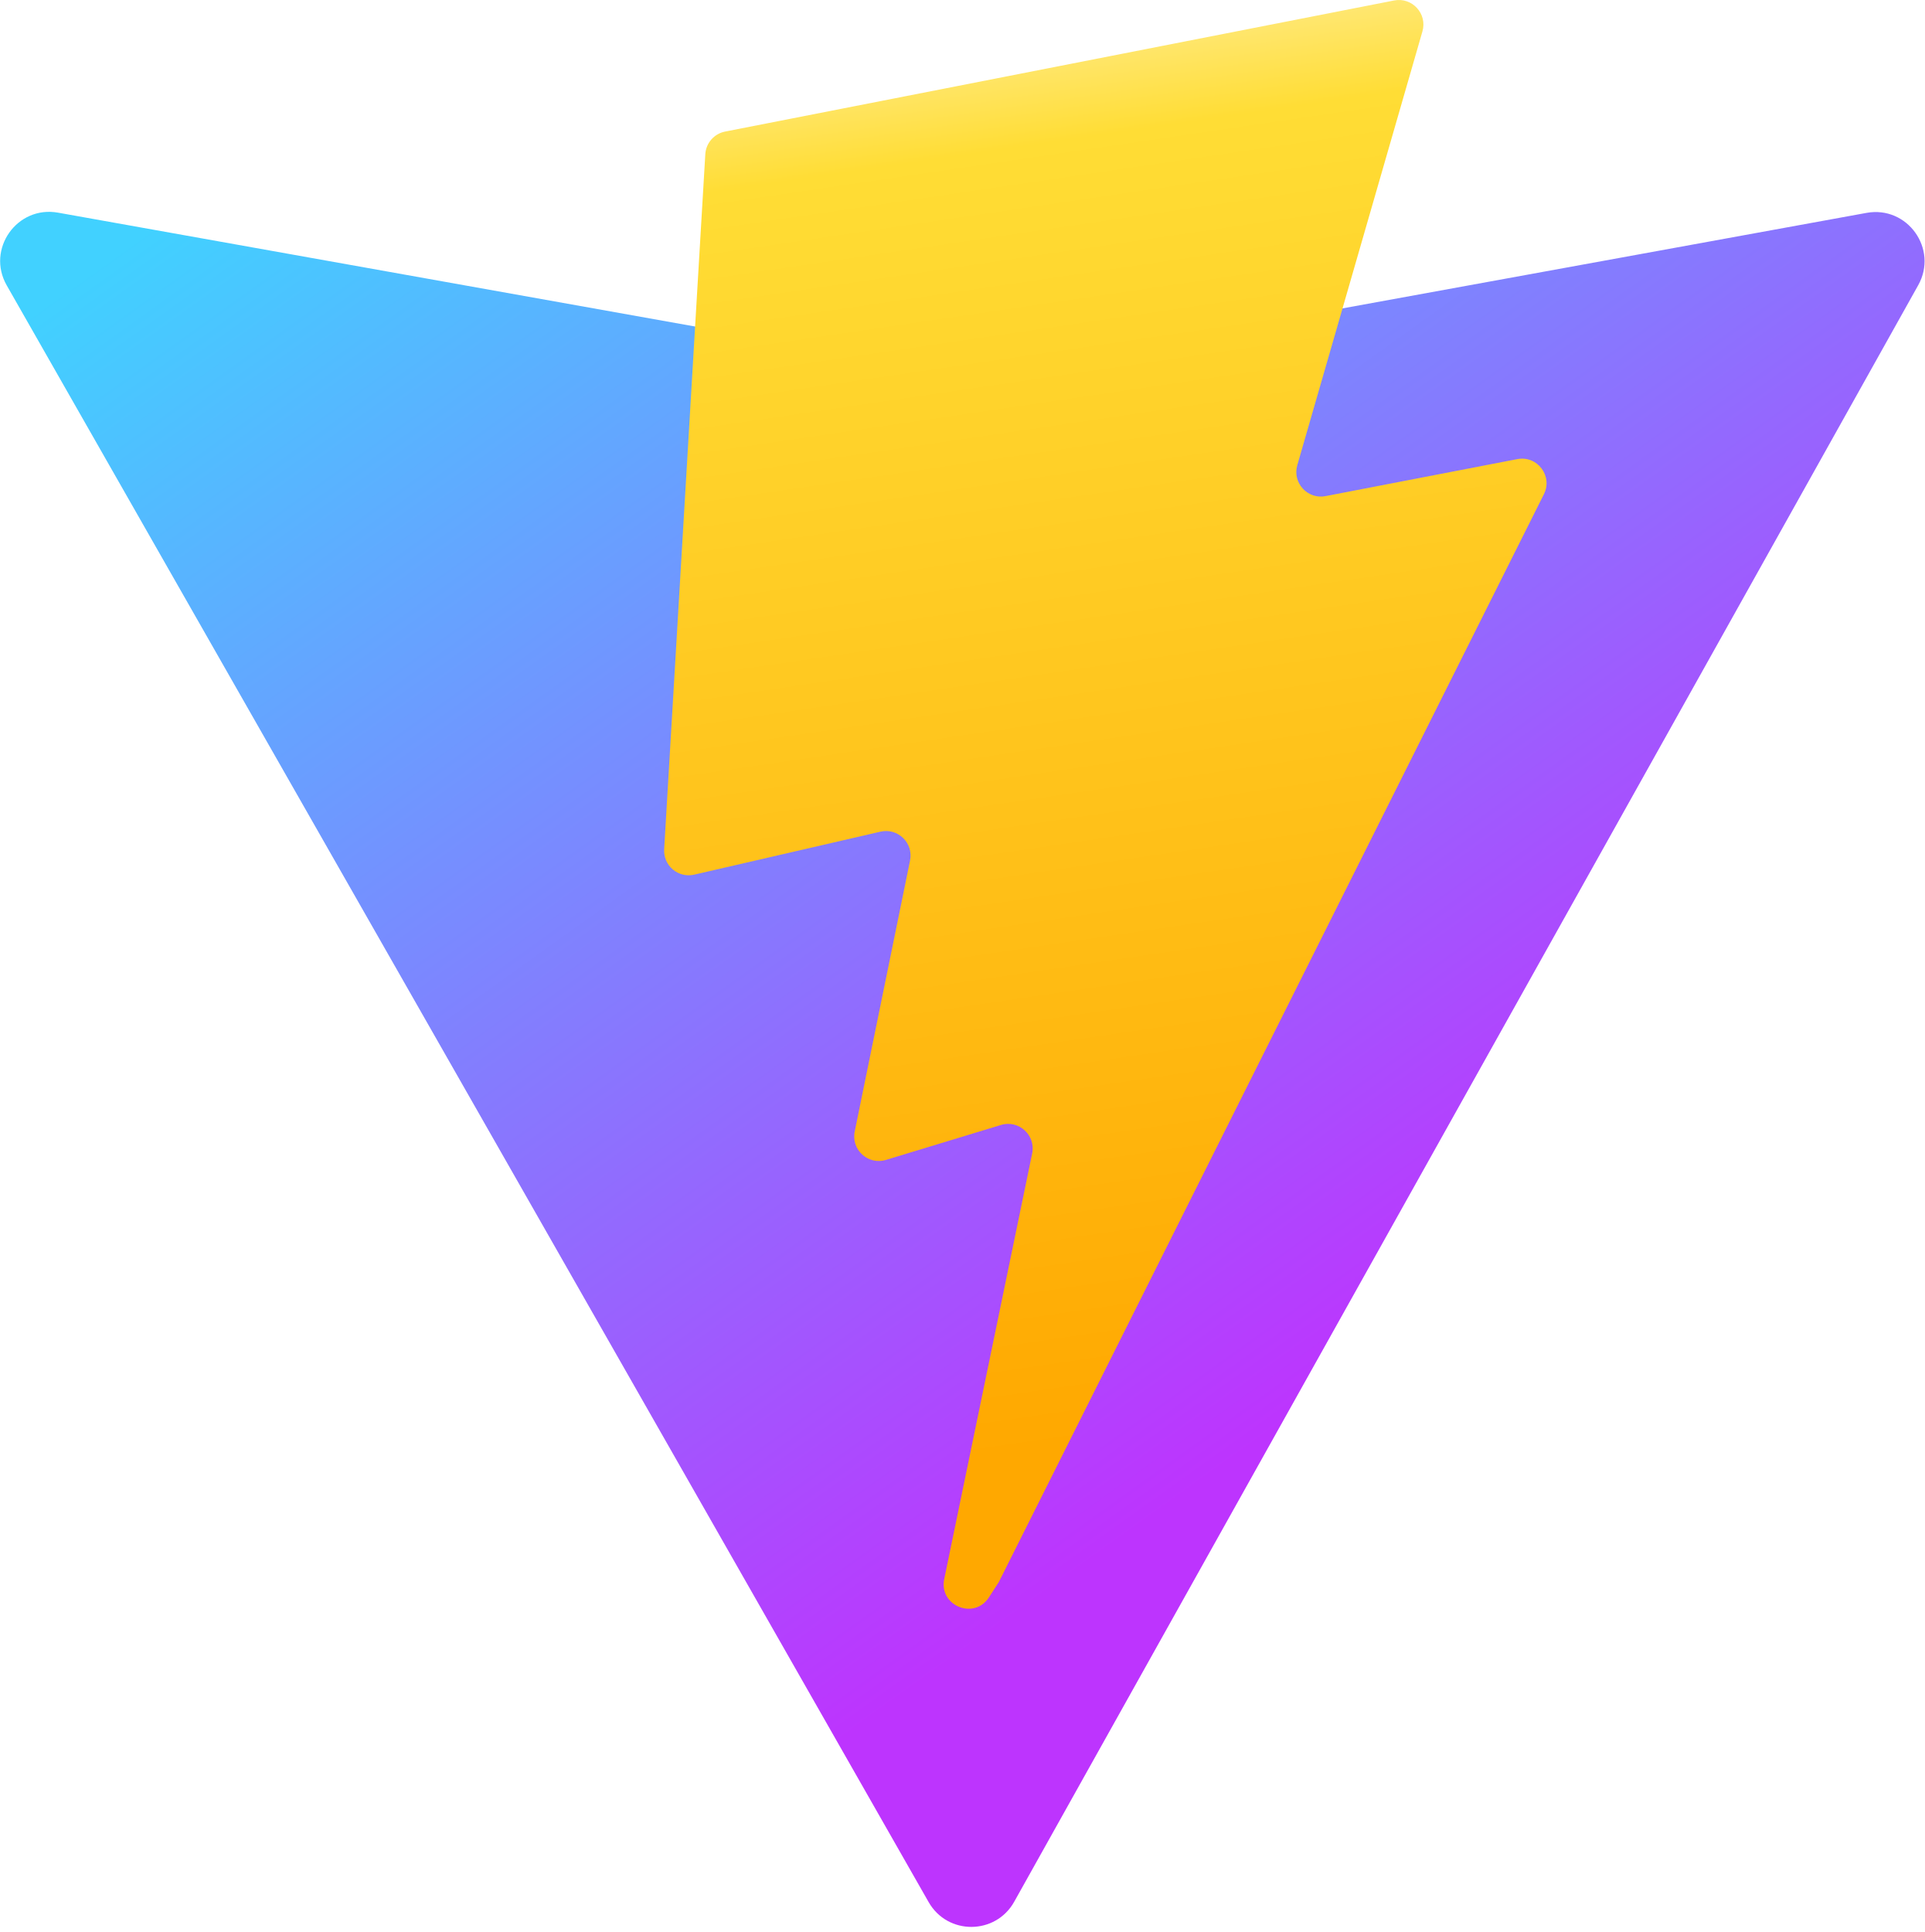
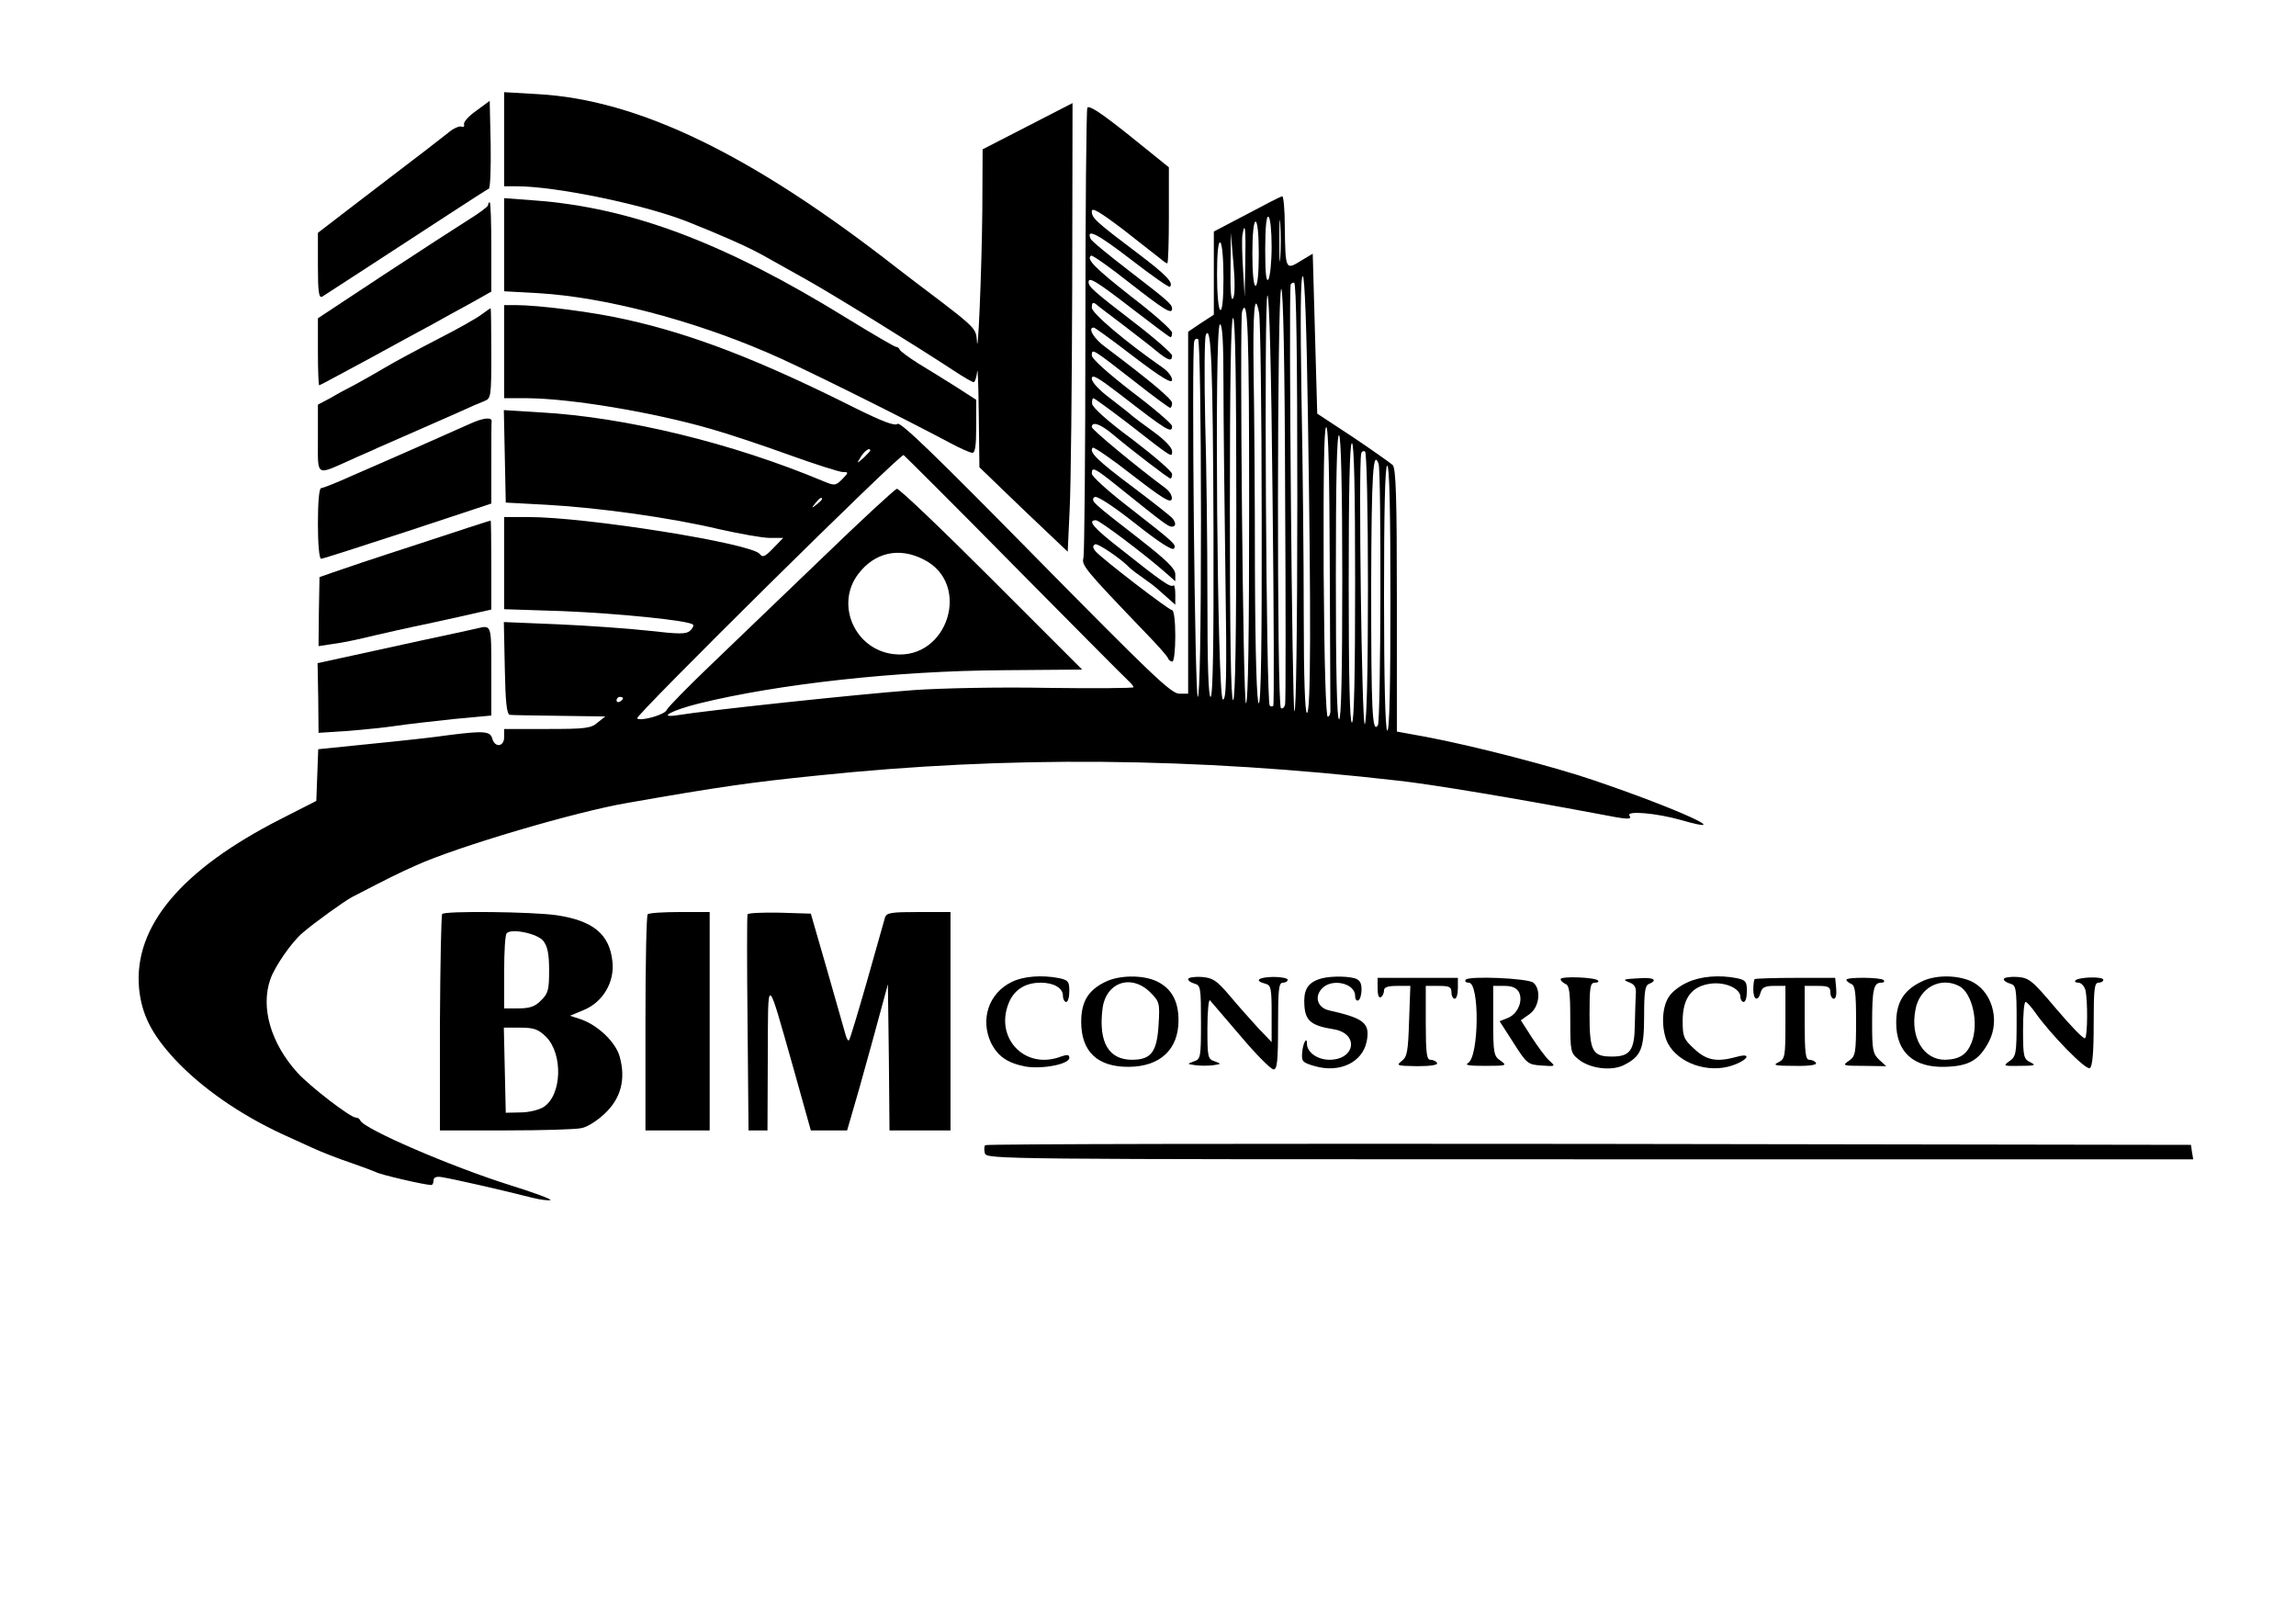
- <svg xmlns="http://www.w3.org/2000/svg" aria-hidden="true" role="img" class="iconify iconify--logos" width="31.88" height="32" preserveAspectRatio="xMidYMid meet" viewBox="0 0 256 257">
-   <defs>
-     <linearGradient id="IconifyId1813088fe1fbc01fb466" x1="-.828%" x2="57.636%" y1="7.652%" y2="78.411%">
-       <stop offset="0%" stop-color="#41D1FF" />
-       <stop offset="100%" stop-color="#BD34FE" />
-     </linearGradient>
-     <linearGradient id="IconifyId1813088fe1fbc01fb467" x1="43.376%" x2="50.316%" y1="2.242%" y2="89.03%">
-       <stop offset="0%" stop-color="#FFEA83" />
-       <stop offset="8.333%" stop-color="#FFDD35" />
-       <stop offset="100%" stop-color="#FFA800" />
-     </linearGradient>
-   </defs>
-   <path fill="url(#IconifyId1813088fe1fbc01fb466)" d="M255.153 37.938L134.897 252.976c-2.483 4.44-8.862 4.466-11.382.048L.875 37.958c-2.746-4.814 1.371-10.646 6.827-9.67l120.385 21.517a6.537 6.537 0 0 0 2.322-.004l117.867-21.483c5.438-.991 9.574 4.796 6.877 9.62Z" />
-   <path fill="url(#IconifyId1813088fe1fbc01fb467)" d="M185.432.063L96.44 17.501a3.268 3.268 0 0 0-2.634 3.014l-5.474 92.456a3.268 3.268 0 0 0 3.997 3.378l24.777-5.718c2.318-.535 4.413 1.507 3.936 3.838l-7.361 36.047c-.495 2.426 1.782 4.5 4.151 3.78l15.304-4.649c2.372-.72 4.652 1.36 4.15 3.788l-11.698 56.621c-.732 3.542 3.979 5.473 5.943 2.437l1.313-2.028l72.516-144.72c1.215-2.423-.88-5.186-3.54-4.672l-25.505 4.922c-2.396.462-4.435-1.77-3.759-4.114l16.646-57.705c.677-2.35-1.37-4.583-3.769-4.113Z" />
+ <svg xmlns="http://www.w3.org/2000/svg" version="1.0" width="715pt" height="505pt" viewBox="0 0 715 505" preserveAspectRatio="xMidYMid meet">
+   <g transform="translate(0,505) scale(0.1,-0.1)" fill="#000000" stroke="none">
+     <path d="M1570 4616 l0 -146 38 0 c121 0 389 -55 527 -108 99 -39 193 -80 241 -107 27 -15 87 -49 134 -75 81 -45 341 -206 460 -284 30 -20 58 -36 62 -36 4 0 9 15 11 33 2 17 4 -42 5 -133 l2 -165 137 -132 138 -131 6 131 c4 73 7 387 8 699 l1 567 -140 -72 -140 -72 -1 -195 c-2 -190 -14 -471 -17 -399 -2 34 -10 42 -109 118 -60 45 -121 92 -138 105 -454 355 -807 526 -1122 543 l-103 6 0 -147z" />
+     <path d="M1483 4705 c-23 -16 -40 -35 -38 -42 2 -7 -2 -10 -8 -7 -7 2 -26 -6 -42 -20 -17 -13 -66 -52 -110 -85 -44 -34 -128 -98 -187 -143 l-108 -83 0 -103 c0 -80 3 -101 13 -96 18 11 252 164 392 255 66 43 123 80 127 81 5 2 7 64 6 139 l-3 135 -42 -31z" />
+     <path d="M3386 4714 c-3 -8 -6 -321 -6 -697 0 -375 -3 -692 -6 -704 -6 -23 1 -33 191 -231 39 -40 72 -77 73 -83 2 -5 8 -9 13 -9 5 0 9 36 9 80 0 44 -4 80 -10 80 -10 0 -221 162 -239 184 -8 10 -9 16 -1 21 8 5 84 -47 110 -75 3 -3 21 -17 40 -30 19 -13 37 -27 40 -30 3 -3 18 -16 33 -29 l27 -24 0 33 c0 18 -3 30 -6 27 -8 -8 -39 14 -161 111 -89 69 -108 92 -80 92 11 0 152 -106 220 -166 l27 -24 0 22 c0 18 -29 45 -116 113 -143 111 -148 115 -136 127 6 6 52 -23 126 -81 74 -59 118 -87 122 -79 8 12 4 16 -150 136 -58 45 -106 89 -106 97 0 23 8 19 84 -42 138 -111 154 -123 165 -123 13 0 14 11 3 25 -4 6 -60 50 -125 99 -111 83 -137 109 -124 122 3 3 59 -35 124 -86 93 -72 119 -88 122 -74 2 10 -7 25 -21 35 -84 62 -228 181 -228 189 0 19 27 10 66 -23 62 -52 173 -137 179 -137 3 0 5 6 5 14 0 8 -56 56 -124 108 -75 55 -125 100 -125 111 -1 9 1 17 4 17 3 0 51 -35 106 -77 145 -113 139 -109 139 -87 -1 11 -24 35 -57 59 -31 22 -61 45 -67 50 -6 6 -37 30 -68 54 -35 26 -58 51 -58 62 0 15 19 4 88 -49 147 -114 162 -123 162 -99 0 7 -56 55 -125 107 -76 59 -124 102 -125 113 0 23 1 22 132 -80 58 -46 109 -83 112 -83 3 0 6 7 6 15 0 12 -64 66 -206 173 -38 27 -58 62 -38 62 4 0 60 -41 125 -91 87 -66 119 -85 119 -72 0 10 -13 27 -29 38 -119 83 -221 170 -221 187 0 15 3 18 13 11 6 -6 44 -34 82 -63 39 -30 86 -66 105 -82 38 -31 50 -35 50 -15 0 6 -53 53 -117 102 -130 100 -143 112 -143 127 0 17 24 3 139 -86 61 -47 113 -86 116 -86 3 0 5 6 5 14 0 8 -56 58 -124 110 -116 91 -145 120 -128 130 4 2 58 -36 120 -85 110 -86 132 -99 132 -80 0 14 -15 26 -138 121 -61 47 -114 90 -116 97 -14 33 22 15 127 -66 63 -49 118 -87 120 -84 13 12 -11 37 -101 105 -130 98 -142 109 -142 130 0 13 24 -1 98 -57 53 -42 105 -82 115 -90 9 -8 19 -15 22 -15 3 0 5 67 5 149 l0 150 -124 100 c-89 71 -126 95 -130 85z" />
+     <path d="M3883 4383 l-103 -54 0 -129 0 -130 -40 -26 -40 -27 0 -563 0 -564 -28 0 c-25 0 -90 63 -447 425 -308 313 -421 423 -430 415 -9 -7 -46 7 -131 49 -297 149 -506 230 -714 276 -100 23 -272 45 -346 45 l-34 0 0 -145 0 -145 73 0 c134 -1 389 -43 572 -96 50 -14 158 -50 241 -80 83 -30 159 -54 169 -54 18 0 18 -1 -2 -22 -21 -21 -24 -21 -60 -6 -282 118 -613 199 -881 214 l-113 7 3 -144 3 -144 130 -7 c161 -9 384 -40 535 -76 63 -14 134 -27 157 -27 l42 0 -31 -32 c-26 -27 -33 -30 -42 -18 -26 33 -539 115 -721 115 l-75 0 0 -143 0 -144 183 -6 c170 -7 393 -29 405 -42 3 -3 -1 -12 -9 -19 -12 -11 -33 -11 -129 0 -63 7 -191 16 -283 20 l-168 7 3 -144 c2 -106 6 -144 16 -145 6 -1 76 -2 155 -3 l142 -2 -24 -19 c-20 -18 -39 -20 -157 -20 l-134 0 0 -25 c0 -31 -29 -34 -37 -5 -6 23 -25 25 -135 11 -40 -6 -148 -18 -240 -27 l-167 -17 -3 -81 -3 -80 -110 -56 c-311 -158 -459 -335 -442 -527 8 -82 39 -143 111 -221 84 -90 204 -173 336 -234 19 -9 60 -27 90 -41 30 -14 84 -35 120 -47 35 -12 72 -26 81 -30 14 -8 152 -40 172 -40 4 0 7 6 7 14 0 9 8 13 23 11 43 -7 183 -39 286 -65 24 -6 49 -9 55 -7 6 2 -50 23 -124 46 -185 58 -458 176 -468 202 -2 5 -8 9 -14 9 -17 0 -143 97 -182 140 -83 92 -115 203 -84 291 14 40 66 115 100 144 36 31 130 99 155 112 112 58 146 75 198 98 130 59 500 168 660 195 285 50 383 64 590 85 595 62 1172 57 1810 -16 101 -11 359 -54 620 -103 97 -19 108 -19 99 -5 -9 15 85 7 159 -14 180 -52 -4 33 -269 123 -122 42 -377 108 -521 135 l-93 17 0 409 c0 325 -3 410 -13 421 -8 7 -63 46 -124 87 l-111 73 -7 249 -7 249 -35 -21 c-50 -31 -50 -31 -52 106 0 52 -4 94 -8 94 -5 -1 -54 -26 -110 -56z m104 -135 c-2 -29 -3 -6 -3 52 0 58 1 81 3 53 2 -29 2 -77 0 -105z m-27 34 c0 -48 -5 -94 -10 -102 -7 -10 -10 20 -10 93 0 70 4 106 10 102 6 -3 10 -45 10 -93z m-40 -22 c0 -60 -4 -100 -10 -100 -6 0 -10 40 -10 100 0 60 4 100 10 100 6 0 10 -40 10 -100z m-42 -27 l-2 -108 -5 85 c-3 47 -4 95 -2 108 8 48 11 17 9 -85z m-38 -112 c-6 -11 -9 21 -8 94 l1 110 8 -94 c5 -57 5 -100 -1 -110z m-30 63 c0 -68 -4 -103 -10 -99 -6 3 -10 52 -10 111 0 68 4 103 10 99 6 -3 10 -52 10 -111z m263 -431 c10 -629 9 -923 -3 -923 -6 0 -10 108 -10 303 0 167 -3 473 -7 680 -4 249 -3 377 4 377 6 0 12 -157 16 -437z m-33 -255 c0 -418 -4 -668 -9 -663 -7 7 -18 1265 -12 1328 1 4 6 7 11 7 7 0 10 -231 10 -672z m-38 14 c2 -351 2 -646 0 -655 -2 -10 -8 -15 -13 -12 -13 8 -12 1305 1 1305 6 0 11 -227 12 -638z m-39 -19 c4 -350 5 -639 2 -641 -3 -3 -8 -2 -11 1 -11 11 -18 1277 -7 1277 6 0 12 -232 16 -637z m-34 -45 c1 -386 -2 -588 -9 -588 -6 0 -11 145 -12 413 0 226 -2 500 -4 607 -3 202 3 270 17 195 4 -22 8 -304 8 -627z m-39 27 c0 -397 -3 -615 -10 -615 -9 0 -20 1194 -12 1220 18 53 22 -62 22 -605z m-40 -10 c0 -390 -3 -595 -10 -595 -7 0 -10 205 -10 595 0 390 3 595 10 595 7 0 10 -205 10 -595z m-40 388 c0 -104 3 -367 6 -587 5 -329 3 -397 -8 -394 -17 6 -27 1168 -9 1168 8 0 11 -57 11 -187z m-31 -455 c1 -352 -2 -518 -9 -518 -7 0 -10 102 -10 308 0 169 -3 418 -7 554 -3 135 -2 255 2 265 17 37 22 -97 24 -609z m-39 36 c0 -353 -4 -554 -10 -554 -9 0 -20 1077 -11 1107 1 7 7 10 12 7 5 -3 9 -244 9 -560z m401 -144 c1 -236 2 -439 2 -450 1 -11 -3 -21 -8 -22 -6 -2 -11 163 -13 450 -1 299 1 452 8 452 7 0 10 -148 11 -430z m39 -41 c0 -286 -3 -439 -10 -439 -7 0 -10 155 -10 446 0 294 3 443 10 439 6 -4 10 -163 10 -446z m40 -14 c0 -283 -3 -435 -10 -435 -7 0 -10 152 -10 435 0 283 3 435 10 435 7 0 10 -152 10 -435z m-1510 412 c0 -2 -10 -12 -21 -23 -22 -19 -22 -19 -8 4 12 19 29 30 29 19z m1550 -427 c0 -262 -4 -421 -10 -425 -9 -6 -20 812 -11 842 1 7 7 10 12 7 5 -3 9 -188 9 -424z m-1101 67 c185 -187 344 -347 354 -356 9 -8 17 -18 17 -21 0 -3 -121 -4 -268 -2 -152 3 -334 -1 -418 -7 -175 -13 -642 -63 -734 -78 -64 -10 -19 15 65 36 246 61 617 102 947 104 l248 2 -283 283 c-155 155 -287 281 -294 280 -7 -2 -110 -97 -230 -213 -120 -115 -277 -266 -349 -335 -72 -69 -134 -132 -138 -141 -6 -15 -82 -36 -92 -26 -8 7 820 826 830 820 5 -4 161 -159 345 -346z m1134 319 c9 -23 7 -800 -2 -814 -18 -29 -21 46 -21 433 1 354 6 427 23 381z m37 -422 c0 -274 -3 -413 -10 -409 -6 4 -10 153 -10 416 0 266 3 409 10 409 7 0 10 -145 10 -416z m-1770 312 c0 -2 -8 -10 -17 -17 -16 -13 -17 -12 -4 4 13 16 21 21 21 13z m316 -188 c151 -75 76 -314 -92 -295 -122 13 -184 155 -111 250 51 67 127 84 203 45z m-936 -432 c0 -3 -4 -8 -10 -11 -5 -3 -10 -1 -10 4 0 6 5 11 10 11 6 0 10 -2 10 -4z" />
+     <path d="M1570 4288 l0 -145 108 -6 c201 -12 473 -82 712 -185 93 -39 418 -201 570 -282 30 -16 61 -30 68 -30 9 0 12 23 12 83 l0 82 -62 40 c-35 22 -88 55 -118 73 -30 19 -56 38 -58 43 -2 5 -7 9 -12 9 -4 0 -73 40 -151 88 -382 236 -674 346 -976 368 l-93 7 0 -145z" />
+     <path d="M1520 4411 c0 -4 -28 -25 -62 -46 -35 -22 -154 -99 -265 -172 l-203 -134 0 -104 c0 -58 2 -105 4 -105 2 0 70 37 152 81 82 45 174 95 204 111 30 17 83 46 118 65 l62 35 0 139 c0 76 -2 139 -5 139 -3 0 -5 -4 -5 -9z" />
+     <path d="M1500 4071 c-14 -11 -74 -45 -135 -76 -60 -31 -135 -71 -165 -89 -30 -18 -73 -42 -95 -54 -22 -11 -57 -30 -77 -42 l-38 -20 0 -106 c0 -120 -8 -115 100 -67 30 14 69 30 85 38 63 27 202 89 255 112 30 14 65 29 78 34 21 8 22 13 22 149 0 77 -1 140 -2 140 -2 0 -14 -9 -28 -19z" />
+     <path d="M1465 3731 c-22 -10 -94 -42 -160 -71 -66 -29 -159 -70 -208 -91 -48 -22 -92 -39 -97 -39 -6 0 -10 -43 -10 -110 0 -63 4 -110 10 -110 5 0 126 39 270 86 l260 86 0 124 c0 68 0 127 1 132 1 14 -26 11 -66 -7z" />
+     <path d="M1300 3355 c-124 -40 -243 -80 -265 -88 l-40 -14 -2 -108 -1 -107 46 7 c26 3 83 15 127 26 44 10 100 23 125 28 25 5 89 19 143 31 l97 22 0 139 c0 77 -1 139 -2 138 -2 0 -104 -33 -228 -74z" />
+     <path d="M1485 3093 c-11 -3 -92 -20 -180 -39 -88 -19 -195 -43 -238 -52 l-78 -17 2 -109 1 -108 92 6 c50 4 118 11 151 16 33 5 113 14 178 21 l117 11 0 139 c0 145 1 143 -45 132z" />
+     <path d="M1377 2204 c-3 -4 -6 -157 -7 -340 l0 -334 204 0 c112 0 218 3 236 7 19 3 51 24 75 47 49 47 64 106 45 175 -12 45 -67 98 -121 117 l-34 11 43 18 c59 24 97 87 89 152 -9 84 -60 126 -173 143 -75 11 -347 14 -357 4z m315 -84 c13 -17 18 -40 18 -92 0 -60 -3 -72 -25 -93 -18 -19 -35 -25 -70 -25 l-45 0 0 113 c0 63 3 117 8 121 15 16 96 -1 114 -24z m8 -298 c54 -54 50 -182 -7 -219 -14 -9 -46 -17 -72 -17 l-46 -1 -3 133 -3 132 51 0 c43 0 56 -5 80 -28z" />
+     <path d="M2017 2203 c-4 -3 -7 -156 -7 -340 l0 -333 100 0 100 0 0 340 0 340 -93 0 c-52 0 -97 -3 -100 -7z" />
+     <path d="M2328 2203 c-2 -4 -2 -158 0 -340 l3 -333 29 0 30 0 1 228 c1 261 -5 264 80 -35 l54 -193 57 0 56 0 14 48 c8 26 37 128 64 227 l49 180 3 -228 2 -227 95 0 95 0 0 340 0 340 -99 0 c-86 0 -100 -2 -105 -17 -3 -10 -28 -99 -56 -198 -28 -98 -53 -181 -56 -184 -3 -3 -7 4 -10 14 -3 11 -29 101 -57 200 l-52 180 -97 3 c-53 1 -98 -1 -100 -5z" />
+     <path d="M3150 1992 c-71 -35 -98 -116 -64 -189 21 -42 51 -63 107 -74 52 -9 137 7 137 27 0 10 -6 11 -26 4 -115 -44 -212 63 -159 175 18 36 51 55 96 55 41 0 69 -17 69 -40 0 -11 5 -20 10 -20 6 0 10 15 10 34 0 30 -4 34 -31 40 -55 11 -113 6 -149 -12z" />
+     <path d="M3441 1992 c-53 -26 -74 -62 -74 -124 0 -93 51 -141 149 -140 97 1 154 54 154 145 0 60 -22 99 -67 121 -44 21 -119 20 -162 -2z m141 -32 c29 -29 30 -34 26 -100 -5 -86 -23 -110 -83 -110 -72 0 -104 54 -92 156 9 85 89 113 149 54z" />
+     <path d="M3700 2001 c0 -5 9 -11 20 -14 19 -5 20 -14 20 -120 0 -110 -1 -115 -22 -122 -22 -8 -22 -8 5 -12 15 -2 39 -2 55 0 26 4 26 4 5 12 -22 7 -23 13 -23 103 0 53 4 92 8 87 5 -6 48 -56 96 -112 48 -57 94 -103 102 -103 11 0 14 24 14 135 0 113 2 135 15 135 8 0 15 4 15 9 0 5 -20 9 -45 9 -47 -1 -60 -12 -25 -21 18 -5 20 -13 20 -94 l0 -88 -43 45 c-23 25 -63 70 -88 100 -41 48 -52 55 -88 58 -23 1 -41 -2 -41 -7z" />
+     <path d="M4105 2000 c-35 -13 -46 -36 -43 -81 3 -48 22 -63 91 -74 80 -13 68 -95 -13 -95 -37 0 -70 23 -70 50 0 25 -13 1 -15 -29 -2 -26 1 -30 40 -41 77 -22 148 12 161 77 11 57 -7 72 -118 97 -34 8 -46 41 -22 67 30 34 104 18 104 -22 0 -11 5 -17 10 -14 6 3 10 19 10 34 0 21 -6 30 -22 35 -32 8 -89 6 -113 -4z" />
+     <path d="M4290 1972 c0 -20 4 -31 10 -27 6 3 10 13 10 21 0 10 12 14 41 14 l41 0 -4 -110 c-3 -95 -6 -111 -23 -124 -18 -14 -15 -15 48 -16 43 0 66 4 62 10 -3 6 -13 10 -21 10 -11 0 -14 22 -14 115 l0 115 40 0 c33 0 40 -3 40 -20 0 -11 5 -20 10 -20 6 0 10 15 10 33 l0 32 -125 0 -125 0 0 -33z" />
+     <path d="M4564 1999 c-3 -5 1 -9 10 -9 34 0 32 -229 -2 -250 -12 -7 3 -9 53 -9 67 0 69 1 48 16 -21 14 -23 23 -23 124 l0 109 35 0 c24 0 37 -6 45 -19 14 -28 -4 -69 -35 -81 l-25 -10 43 -67 c42 -66 45 -68 88 -71 44 -3 44 -3 23 16 -11 10 -35 43 -54 72 l-34 53 27 19 c31 22 37 77 12 98 -17 14 -203 22 -211 9z" />
+     <path d="M4860 2001 c0 -5 7 -11 15 -15 12 -4 15 -26 15 -110 0 -100 1 -105 26 -125 36 -29 104 -37 142 -17 53 27 62 50 62 154 0 73 3 94 15 98 29 12 14 21 -27 18 -56 -3 -57 -4 -32 -14 15 -6 20 -16 18 -37 -1 -15 -2 -58 -3 -95 -1 -79 -15 -98 -71 -98 -61 0 -70 16 -70 131 0 86 2 99 17 99 9 0 13 3 9 7 -10 10 -116 14 -116 4z" />
+     <path d="M5255 1991 c-23 -10 -49 -30 -58 -45 -23 -34 -24 -103 -3 -145 33 -62 125 -94 200 -69 50 17 63 41 14 27 -62 -17 -94 -11 -132 25 -33 30 -36 38 -36 87 0 71 28 108 87 116 46 6 93 -15 93 -42 0 -8 5 -15 10 -15 6 0 10 15 10 34 0 30 -4 34 -31 40 -55 11 -113 6 -154 -13z" />
+     <path d="M5464 2001 c-2 -2 -4 -17 -4 -33 0 -32 15 -38 23 -8 4 15 14 20 41 20 l36 0 0 -113 c0 -108 -1 -114 -22 -125 -19 -9 -10 -11 50 -11 46 -1 71 3 67 9 -3 6 -13 10 -21 10 -11 0 -14 22 -14 115 l0 115 40 0 c33 0 40 -3 40 -20 0 -11 5 -20 11 -20 6 0 9 14 7 33 l-3 32 -123 0 c-68 0 -126 -2 -128 -4z" />
+     <path d="M5750 1999 c0 -4 7 -9 15 -13 12 -4 15 -27 15 -114 0 -102 -2 -111 -22 -125 -22 -15 -20 -16 46 -16 l70 -1 -22 20 c-20 19 -22 31 -22 115 0 104 5 125 28 125 8 0 12 3 8 8 -9 9 -116 10 -116 1z" />
+     <path d="M5981 1992 c-54 -27 -76 -65 -76 -127 0 -91 54 -140 152 -137 74 2 106 20 137 79 36 70 7 161 -59 189 -46 19 -113 18 -154 -4z m121 -13 c40 -22 61 -115 38 -175 -15 -38 -38 -53 -83 -54 -67 0 -109 70 -92 156 12 69 79 104 137 73z" />
+     <path d="M6240 2001 c0 -5 9 -11 20 -14 18 -5 20 -14 20 -115 0 -103 -2 -112 -22 -126 -21 -15 -20 -16 32 -15 47 0 52 2 33 11 -21 10 -23 18 -23 100 0 48 3 88 8 88 4 0 17 -15 30 -33 46 -66 158 -181 170 -173 8 5 12 47 12 137 0 108 2 129 15 129 8 0 15 4 15 9 0 11 -76 9 -87 -2 -3 -4 1 -7 9 -7 9 0 18 -10 22 -22 8 -33 7 -146 -1 -151 -5 -3 -45 39 -90 92 -76 90 -84 96 -122 99 -23 1 -41 -2 -41 -7z" />
+     <path d="M3068 1484 c-3 -3 -4 -14 -1 -25 5 -19 32 -19 1884 -19 l1879 0 -4 23 -3 22 -1875 3 c-1031 1 -1877 0 -1880 -4z" />
+   </g>
</svg>
